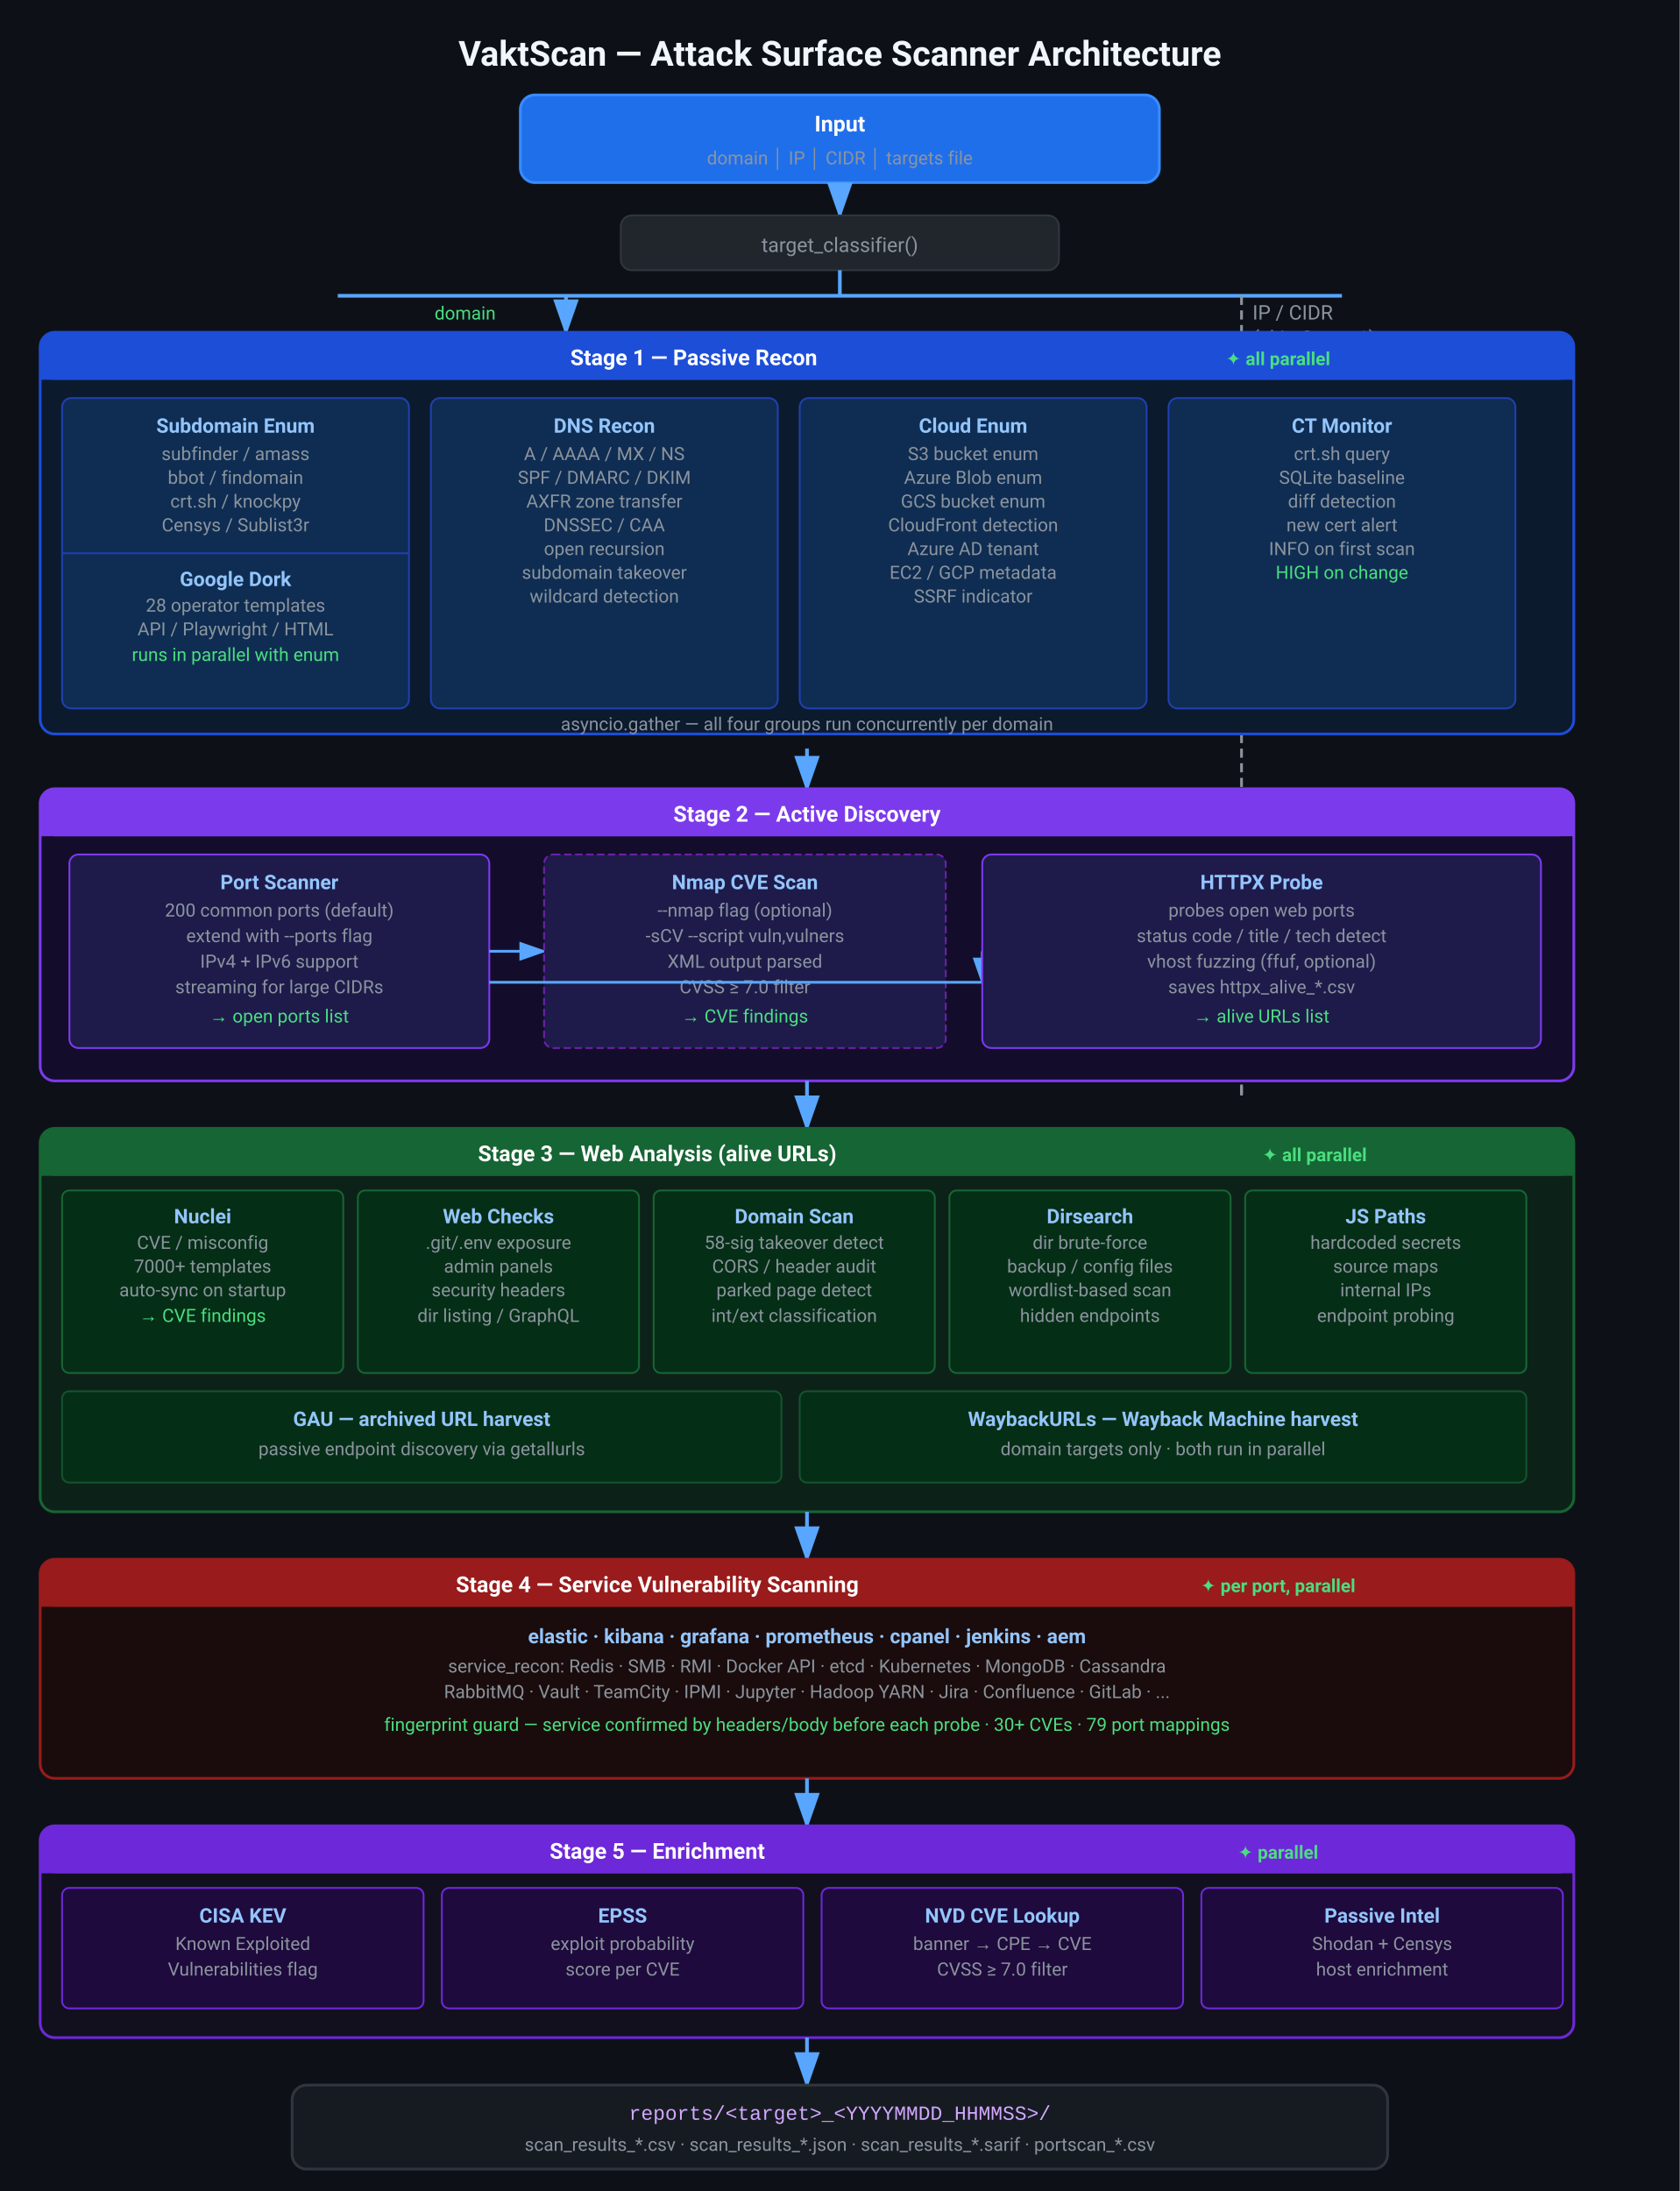
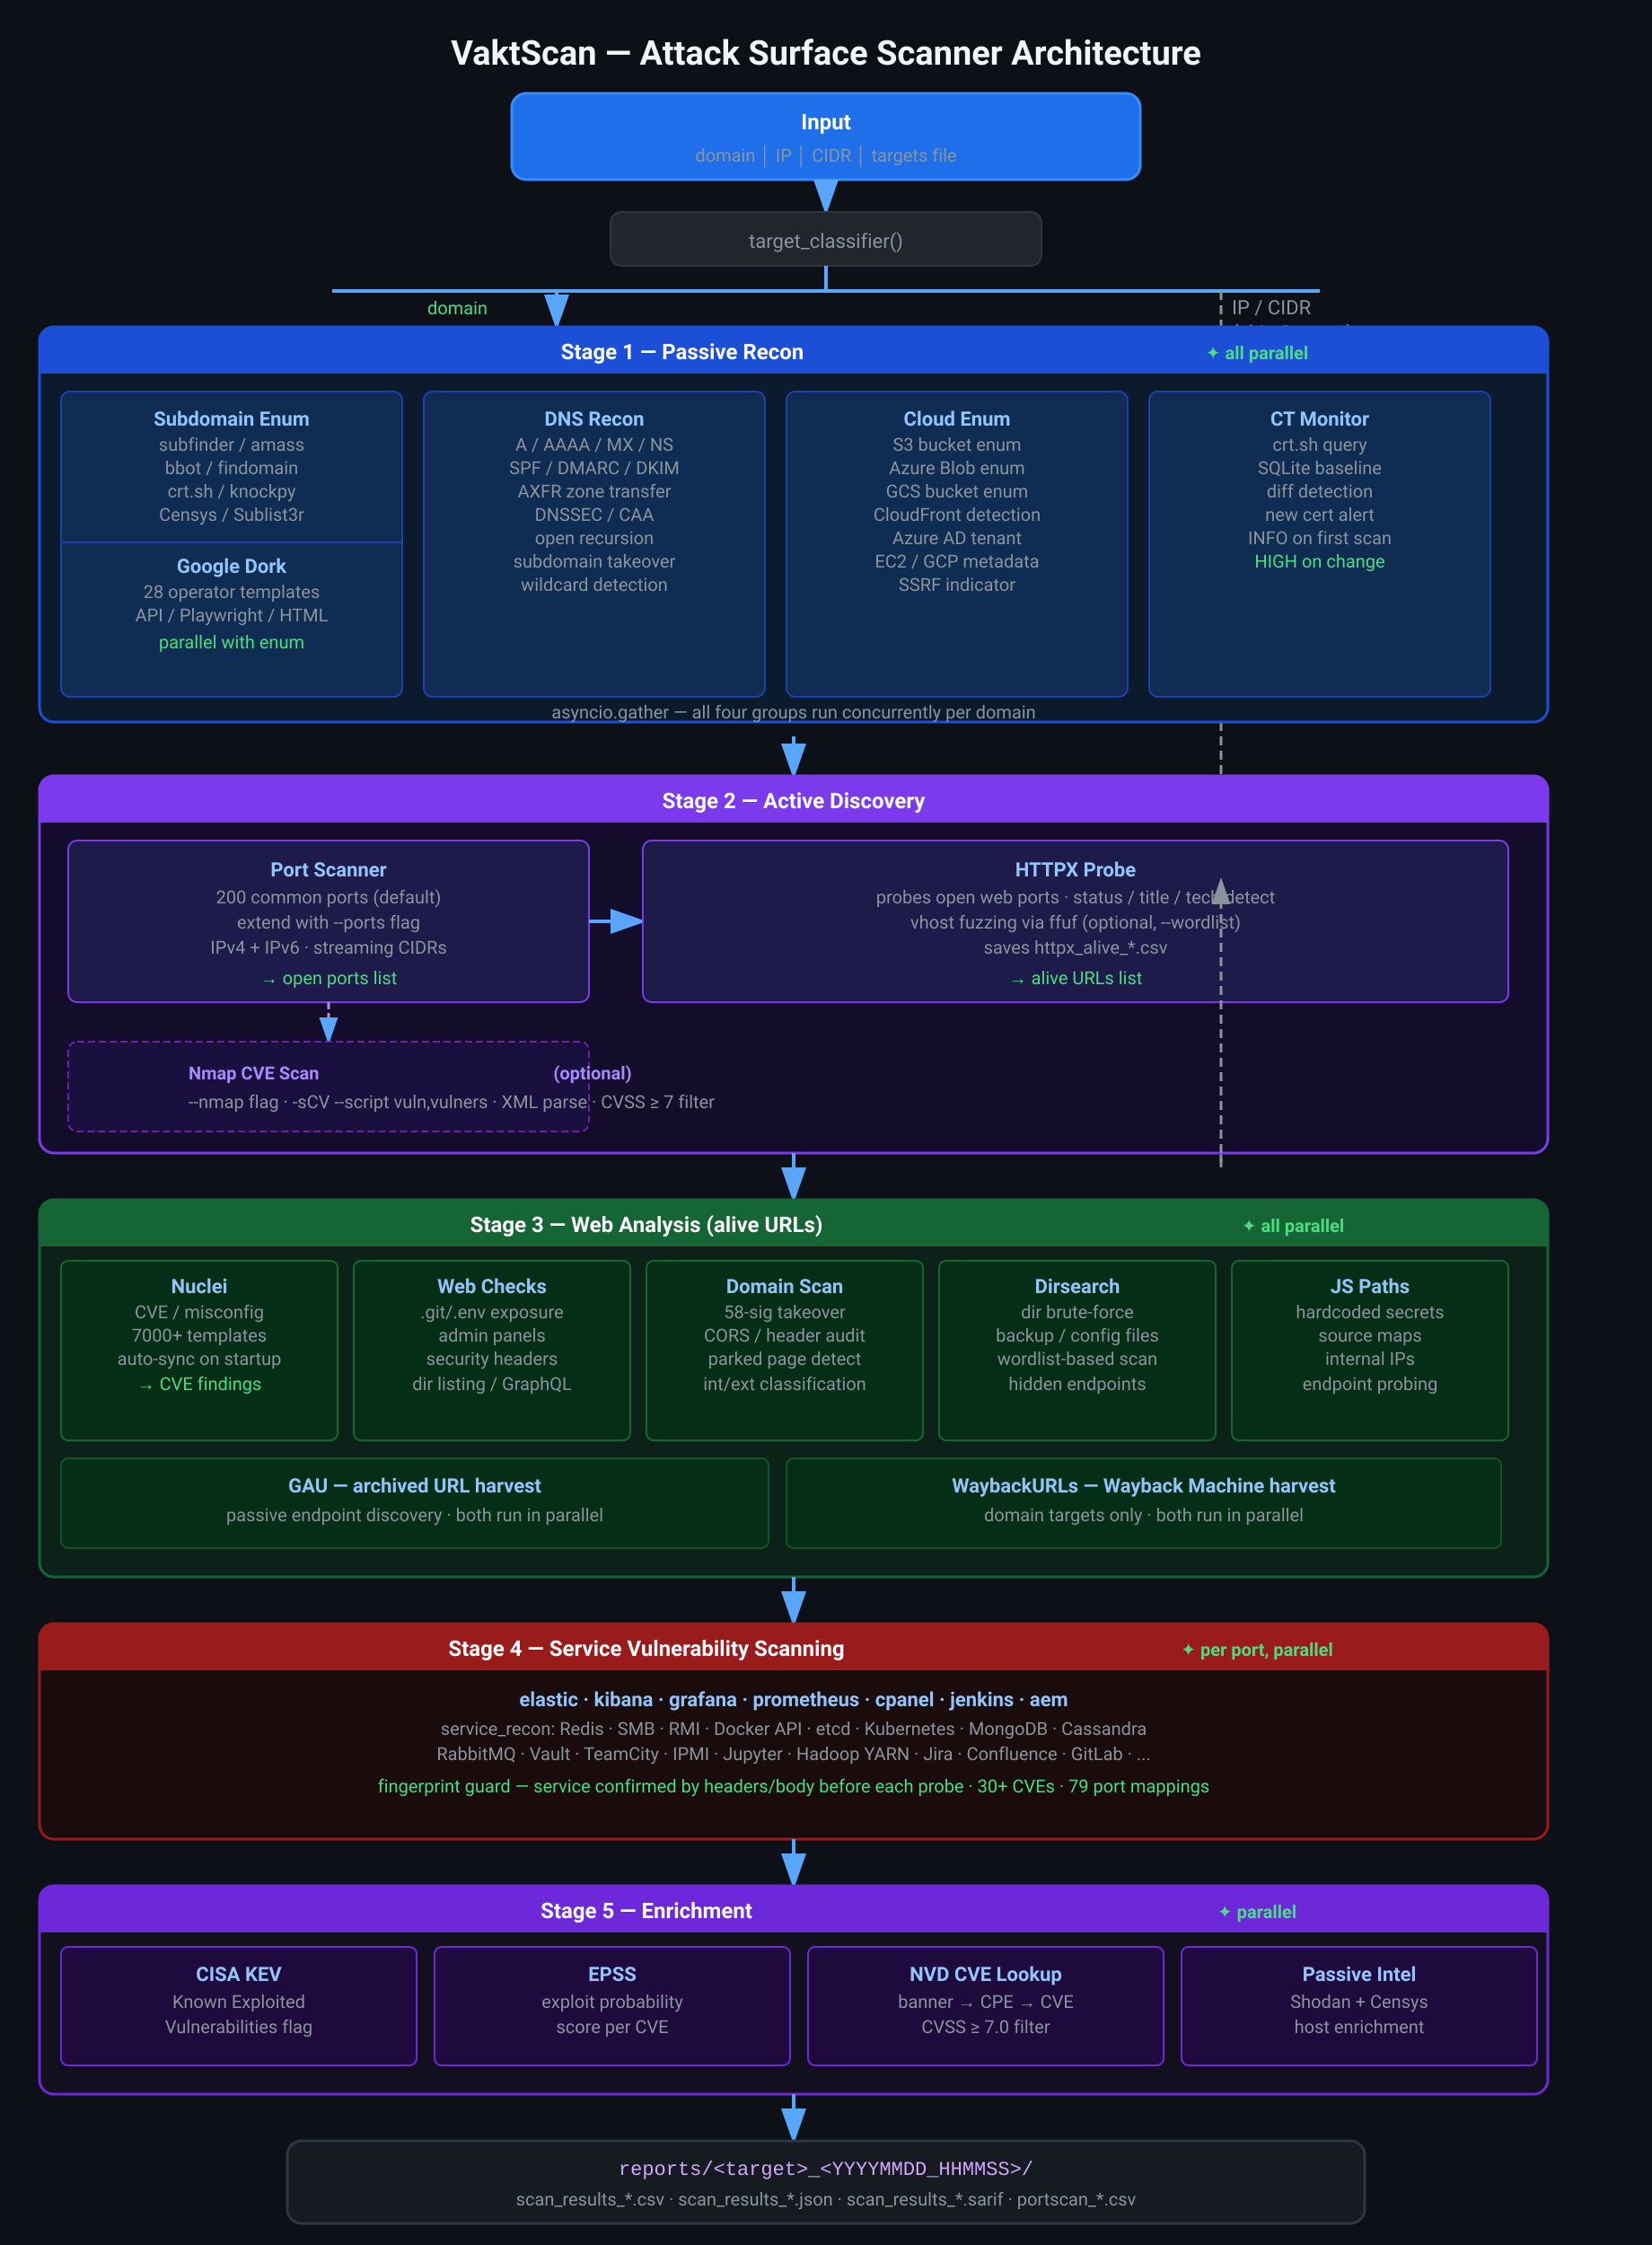
- <svg xmlns="http://www.w3.org/2000/svg" viewBox="0 0 920 1200" width="920" height="1200">
+ <svg xmlns="http://www.w3.org/2000/svg" viewBox="0 0 920 1250" width="920" height="1250">
  <defs>
    <marker id="arr" markerWidth="10" markerHeight="7" refX="9" refY="3.5" orient="auto">
      <polygon points="0 0, 10 3.5, 0 7" fill="#58a6ff" />
    </marker>
    <marker id="arr-dim" markerWidth="10" markerHeight="7" refX="9" refY="3.5" orient="auto">
      <polygon points="0 0, 10 3.5, 0 7" fill="#8b949e" />
    </marker>
    <style>
      text { font-family: 'Segoe UI', Roboto, Arial, sans-serif; }
      .title  { font-size: 19px; font-weight: 700; fill: #f0f6fc; }
      .sh     { font-size: 12px; font-weight: 700; fill: #ffffff; }
      .sm     { font-size: 11px; font-weight: 600; fill: #93c5fd; }
      .sd     { font-size: 10px; fill: #8b949e; }
      .sdc    { font-size: 10px; fill: #4ade80; }
      .lbl    { font-size: 11px; fill: #8b949e; }
      .badge  { font-size: 10px; font-weight: 700; fill: #4ade80; }
+       .opt    { font-size: 10px; font-weight: 600; fill: #a78bfa; }
      .out    { font-size: 11px; fill: #d2a8ff; font-family: 'Courier New', monospace; }
    </style>
  </defs>
-   <rect width="920" height="1200" fill="#0d1117" />
+   <rect width="920" height="1250" fill="#0d1117" />
  <text x="460" y="36" text-anchor="middle" class="title">VaktScan — Attack Surface Scanner Architecture</text>
  <rect x="285" y="52" width="350" height="48" rx="8" fill="#1f6feb" stroke="#388bfd" stroke-width="1.5" />
  <text x="460" y="72" text-anchor="middle" class="sh">Input</text>
  <text x="460" y="90" text-anchor="middle" class="sd">domain  │  IP  │  CIDR  │  targets file</text>
  <line x1="460" y1="100" x2="460" y2="118" stroke="#58a6ff" stroke-width="2" marker-end="url(#arr)" />
  <rect x="340" y="118" width="240" height="30" rx="6" fill="#21262d" stroke="#30363d" stroke-width="1" />
  <text x="460" y="138" text-anchor="middle" class="lbl">target_classifier()</text>
  <line x1="460" y1="148" x2="460" y2="162" stroke="#58a6ff" stroke-width="2" />
  <line x1="185" y1="162" x2="735" y2="162" stroke="#58a6ff" stroke-width="2" />
  <line x1="310" y1="162" x2="310" y2="182" stroke="#58a6ff" stroke-width="2" marker-end="url(#arr)" />
  <text x="238" y="175" class="sdc">domain</text>
-   <line x1="680" y1="162" x2="680" y2="600" stroke="#8b949e" stroke-width="1.5" stroke-dasharray="5,3" />
+   <line x1="680" y1="162" x2="680" y2="650" stroke="#8b949e" stroke-width="1.5" stroke-dasharray="5,3" />
  <text x="686" y="175" class="lbl">IP / CIDR</text>
  <text x="686" y="189" class="lbl">(skip Stage 1)</text>
  <rect x="22" y="182" width="840" height="220" rx="8" fill="#0c1a2e" stroke="#1d4ed8" stroke-width="1.5" />
  <rect x="22" y="182" width="840" height="26" rx="8" fill="#1d4ed8" />
  <rect x="22" y="196" width="840" height="12" fill="#1d4ed8" />
  <text x="380" y="200" text-anchor="middle" class="sh">Stage 1 — Passive Recon</text>
  <text x="700" y="200" text-anchor="middle" class="badge">✦ all parallel</text>
  <rect x="34" y="218" width="190" height="170" rx="5" fill="#0f2d52" stroke="#1e40af" stroke-width="1" />
  <text x="129" y="237" text-anchor="middle" class="sm">Subdomain Enum</text>
-   <text x="129" y="252" text-anchor="middle" class="sd">subfinder / amass</text>
-   <text x="129" y="265" text-anchor="middle" class="sd">bbot / findomain</text>
-   <text x="129" y="278" text-anchor="middle" class="sd">crt.sh / knockpy</text>
-   <text x="129" y="291" text-anchor="middle" class="sd">Censys / Sublist3r</text>
-   <line x1="34" y1="303" x2="224" y2="303" stroke="#1e40af" stroke-width="1" />
-   <text x="129" y="321" text-anchor="middle" class="sm">Google Dork</text>
-   <text x="129" y="335" text-anchor="middle" class="sd">28 operator templates</text>
-   <text x="129" y="348" text-anchor="middle" class="sd">API / Playwright / HTML</text>
-   <text x="129" y="362" text-anchor="middle" class="sdc">runs in parallel with enum</text>
+   <text x="129" y="251" text-anchor="middle" class="sd">subfinder / amass</text>
+   <text x="129" y="264" text-anchor="middle" class="sd">bbot / findomain</text>
+   <text x="129" y="277" text-anchor="middle" class="sd">crt.sh / knockpy</text>
+   <text x="129" y="290" text-anchor="middle" class="sd">Censys / Sublist3r</text>
+   <line x1="34" y1="302" x2="224" y2="302" stroke="#1e40af" stroke-width="1" />
+   <text x="129" y="319" text-anchor="middle" class="sm">Google Dork</text>
+   <text x="129" y="333" text-anchor="middle" class="sd">28 operator templates</text>
+   <text x="129" y="346" text-anchor="middle" class="sd">API / Playwright / HTML</text>
+   <text x="129" y="361" text-anchor="middle" class="sdc">parallel with enum</text>
  <rect x="236" y="218" width="190" height="170" rx="5" fill="#0f2d52" stroke="#1e40af" stroke-width="1" />
  <text x="331" y="237" text-anchor="middle" class="sm">DNS Recon</text>
-   <text x="331" y="252" text-anchor="middle" class="sd">A / AAAA / MX / NS</text>
-   <text x="331" y="265" text-anchor="middle" class="sd">SPF / DMARC / DKIM</text>
-   <text x="331" y="278" text-anchor="middle" class="sd">AXFR zone transfer</text>
-   <text x="331" y="291" text-anchor="middle" class="sd">DNSSEC / CAA</text>
-   <text x="331" y="304" text-anchor="middle" class="sd">open recursion</text>
-   <text x="331" y="317" text-anchor="middle" class="sd">subdomain takeover</text>
-   <text x="331" y="330" text-anchor="middle" class="sd">wildcard detection</text>
+   <text x="331" y="251" text-anchor="middle" class="sd">A / AAAA / MX / NS</text>
+   <text x="331" y="264" text-anchor="middle" class="sd">SPF / DMARC / DKIM</text>
+   <text x="331" y="277" text-anchor="middle" class="sd">AXFR zone transfer</text>
+   <text x="331" y="290" text-anchor="middle" class="sd">DNSSEC / CAA</text>
+   <text x="331" y="303" text-anchor="middle" class="sd">open recursion</text>
+   <text x="331" y="316" text-anchor="middle" class="sd">subdomain takeover</text>
+   <text x="331" y="329" text-anchor="middle" class="sd">wildcard detection</text>
  <rect x="438" y="218" width="190" height="170" rx="5" fill="#0f2d52" stroke="#1e40af" stroke-width="1" />
  <text x="533" y="237" text-anchor="middle" class="sm">Cloud Enum</text>
-   <text x="533" y="252" text-anchor="middle" class="sd">S3 bucket enum</text>
-   <text x="533" y="265" text-anchor="middle" class="sd">Azure Blob enum</text>
-   <text x="533" y="278" text-anchor="middle" class="sd">GCS bucket enum</text>
-   <text x="533" y="291" text-anchor="middle" class="sd">CloudFront detection</text>
-   <text x="533" y="304" text-anchor="middle" class="sd">Azure AD tenant</text>
-   <text x="533" y="317" text-anchor="middle" class="sd">EC2 / GCP metadata</text>
-   <text x="533" y="330" text-anchor="middle" class="sd">SSRF indicator</text>
+   <text x="533" y="251" text-anchor="middle" class="sd">S3 bucket enum</text>
+   <text x="533" y="264" text-anchor="middle" class="sd">Azure Blob enum</text>
+   <text x="533" y="277" text-anchor="middle" class="sd">GCS bucket enum</text>
+   <text x="533" y="290" text-anchor="middle" class="sd">CloudFront detection</text>
+   <text x="533" y="303" text-anchor="middle" class="sd">Azure AD tenant</text>
+   <text x="533" y="316" text-anchor="middle" class="sd">EC2 / GCP metadata</text>
+   <text x="533" y="329" text-anchor="middle" class="sd">SSRF indicator</text>
  <rect x="640" y="218" width="190" height="170" rx="5" fill="#0f2d52" stroke="#1e40af" stroke-width="1" />
  <text x="735" y="237" text-anchor="middle" class="sm">CT Monitor</text>
-   <text x="735" y="252" text-anchor="middle" class="sd">crt.sh query</text>
-   <text x="735" y="265" text-anchor="middle" class="sd">SQLite baseline</text>
-   <text x="735" y="278" text-anchor="middle" class="sd">diff detection</text>
-   <text x="735" y="291" text-anchor="middle" class="sd">new cert alert</text>
-   <text x="735" y="304" text-anchor="middle" class="sd">INFO on first scan</text>
-   <text x="735" y="317" text-anchor="middle" class="sdc">HIGH on change</text>
+   <text x="735" y="251" text-anchor="middle" class="sd">crt.sh query</text>
+   <text x="735" y="264" text-anchor="middle" class="sd">SQLite baseline</text>
+   <text x="735" y="277" text-anchor="middle" class="sd">diff detection</text>
+   <text x="735" y="290" text-anchor="middle" class="sd">new cert alert</text>
+   <text x="735" y="303" text-anchor="middle" class="sd">INFO on first scan</text>
+   <text x="735" y="316" text-anchor="middle" class="sdc">HIGH on change</text>
  <text x="442" y="400" text-anchor="middle" class="sd">asyncio.gather — all four groups run concurrently per domain</text>
  <line x1="442" y1="410" x2="442" y2="432" stroke="#58a6ff" stroke-width="2" marker-end="url(#arr)" />
-   <line x1="680" y1="600" x2="680" y2="442" stroke="#8b949e" stroke-width="1.5" stroke-dasharray="5,3" marker-end="url(#arr-dim)" />
-   <rect x="22" y="432" width="840" height="160" rx="8" fill="#130d2b" stroke="#7c3aed" stroke-width="1.5" />
+   <rect x="22" y="432" width="840" height="210" rx="8" fill="#130d2b" stroke="#7c3aed" stroke-width="1.5" />
  <rect x="22" y="432" width="840" height="26" rx="8" fill="#7c3aed" />
  <rect x="22" y="446" width="840" height="12" fill="#7c3aed" />
  <text x="442" y="450" text-anchor="middle" class="sh">Stage 2 — Active Discovery</text>
-   <rect x="38" y="468" width="230" height="106" rx="5" fill="#1e1b4b" stroke="#7c3aed" stroke-width="1" />
-   <text x="153" y="487" text-anchor="middle" class="sm">Port Scanner</text>
-   <text x="153" y="502" text-anchor="middle" class="sd">200 common ports (default)</text>
-   <text x="153" y="516" text-anchor="middle" class="sd">extend with --ports flag</text>
-   <text x="153" y="530" text-anchor="middle" class="sd">IPv4 + IPv6 support</text>
-   <text x="153" y="544" text-anchor="middle" class="sd">streaming for large CIDRs</text>
-   <text x="153" y="560" text-anchor="middle" class="sdc">→ open ports list</text>
-   <line x1="268" y1="521" x2="298" y2="521" stroke="#58a6ff" stroke-width="1.5" marker-end="url(#arr)" />
-   <rect x="298" y="468" width="220" height="106" rx="5" fill="#1e1b4b" stroke="#6b21a8" stroke-width="1" stroke-dasharray="4,2" />
-   <text x="408" y="487" text-anchor="middle" class="sm">Nmap CVE Scan</text>
-   <text x="408" y="502" text-anchor="middle" class="sd">--nmap flag (optional)</text>
-   <text x="408" y="516" text-anchor="middle" class="sd">-sCV --script vuln,vulners</text>
-   <text x="408" y="530" text-anchor="middle" class="sd">XML output parsed</text>
-   <text x="408" y="544" text-anchor="middle" class="sd">CVSS ≥ 7.0 filter</text>
-   <text x="408" y="560" text-anchor="middle" class="sdc">→ CVE findings</text>
-   <line x1="268" y1="538" x2="538" y2="538" stroke="#58a6ff" stroke-width="1.5" />
-   <line x1="538" y1="521" x2="538" y2="538" stroke="#58a6ff" stroke-width="1.5" marker-end="url(#arr)" />
-   <rect x="538" y="468" width="306" height="106" rx="5" fill="#1e1b4b" stroke="#7c3aed" stroke-width="1" />
-   <text x="691" y="487" text-anchor="middle" class="sm">HTTPX Probe</text>
-   <text x="691" y="502" text-anchor="middle" class="sd">probes open web ports</text>
-   <text x="691" y="516" text-anchor="middle" class="sd">status code / title / tech detect</text>
-   <text x="691" y="530" text-anchor="middle" class="sd">vhost fuzzing (ffuf, optional)</text>
-   <text x="691" y="544" text-anchor="middle" class="sd">saves httpx_alive_*.csv</text>
-   <text x="691" y="560" text-anchor="middle" class="sdc">→ alive URLs list</text>
-   <line x1="442" y1="592" x2="442" y2="618" stroke="#58a6ff" stroke-width="2" marker-end="url(#arr)" />
-   <rect x="22" y="618" width="840" height="210" rx="8" fill="#0c2218" stroke="#166534" stroke-width="1.5" />
-   <rect x="22" y="618" width="840" height="26" rx="8" fill="#166534" />
-   <rect x="22" y="632" width="840" height="12" fill="#166534" />
-   <text x="360" y="636" text-anchor="middle" class="sh">Stage 3 — Web Analysis (alive URLs)</text>
-   <text x="720" y="636" text-anchor="middle" class="badge">✦ all parallel</text>
-   <rect x="34" y="652" width="154" height="100" rx="4" fill="#052e16" stroke="#166534" stroke-width="1" />
-   <text x="111" y="670" text-anchor="middle" class="sm">Nuclei</text>
-   <text x="111" y="684" text-anchor="middle" class="sd">CVE / misconfig</text>
-   <text x="111" y="697" text-anchor="middle" class="sd">7000+ templates</text>
-   <text x="111" y="710" text-anchor="middle" class="sd">auto-sync on startup</text>
-   <text x="111" y="724" text-anchor="middle" class="sdc">→ CVE findings</text>
-   <rect x="196" y="652" width="154" height="100" rx="4" fill="#052e16" stroke="#166534" stroke-width="1" />
-   <text x="273" y="670" text-anchor="middle" class="sm">Web Checks</text>
-   <text x="273" y="684" text-anchor="middle" class="sd">.git/.env exposure</text>
-   <text x="273" y="697" text-anchor="middle" class="sd">admin panels</text>
-   <text x="273" y="710" text-anchor="middle" class="sd">security headers</text>
-   <text x="273" y="724" text-anchor="middle" class="sd">dir listing / GraphQL</text>
-   <rect x="358" y="652" width="154" height="100" rx="4" fill="#052e16" stroke="#166534" stroke-width="1" />
-   <text x="435" y="670" text-anchor="middle" class="sm">Domain Scan</text>
-   <text x="435" y="684" text-anchor="middle" class="sd">58-sig takeover detect</text>
-   <text x="435" y="697" text-anchor="middle" class="sd">CORS / header audit</text>
-   <text x="435" y="710" text-anchor="middle" class="sd">parked page detect</text>
-   <text x="435" y="724" text-anchor="middle" class="sd">int/ext classification</text>
-   <rect x="520" y="652" width="154" height="100" rx="4" fill="#052e16" stroke="#166534" stroke-width="1" />
-   <text x="597" y="670" text-anchor="middle" class="sm">Dirsearch</text>
-   <text x="597" y="684" text-anchor="middle" class="sd">dir brute-force</text>
-   <text x="597" y="697" text-anchor="middle" class="sd">backup / config files</text>
-   <text x="597" y="710" text-anchor="middle" class="sd">wordlist-based scan</text>
-   <text x="597" y="724" text-anchor="middle" class="sd">hidden endpoints</text>
-   <rect x="682" y="652" width="154" height="100" rx="4" fill="#052e16" stroke="#166534" stroke-width="1" />
-   <text x="759" y="670" text-anchor="middle" class="sm">JS Paths</text>
-   <text x="759" y="684" text-anchor="middle" class="sd">hardcoded secrets</text>
-   <text x="759" y="697" text-anchor="middle" class="sd">source maps</text>
-   <text x="759" y="710" text-anchor="middle" class="sd">internal IPs</text>
-   <text x="759" y="724" text-anchor="middle" class="sd">endpoint probing</text>
-   <rect x="34" y="762" width="394" height="50" rx="4" fill="#052e16" stroke="#14532d" stroke-width="1" />
-   <text x="231" y="781" text-anchor="middle" class="sm">GAU — archived URL harvest</text>
-   <text x="231" y="797" text-anchor="middle" class="sd">passive endpoint discovery via getallurls</text>
-   <rect x="438" y="762" width="398" height="50" rx="4" fill="#052e16" stroke="#14532d" stroke-width="1" />
-   <text x="637" y="781" text-anchor="middle" class="sm">WaybackURLs — Wayback Machine harvest</text>
-   <text x="637" y="797" text-anchor="middle" class="sd">domain targets only · both run in parallel</text>
-   <line x1="442" y1="828" x2="442" y2="854" stroke="#58a6ff" stroke-width="2" marker-end="url(#arr)" />
-   <rect x="22" y="854" width="840" height="120" rx="8" fill="#1a0c0c" stroke="#991b1b" stroke-width="1.5" />
-   <rect x="22" y="854" width="840" height="26" rx="8" fill="#991b1b" />
-   <rect x="22" y="868" width="840" height="12" fill="#991b1b" />
-   <text x="360" y="872" text-anchor="middle" class="sh">Stage 4 — Service Vulnerability Scanning</text>
-   <text x="700" y="872" text-anchor="middle" class="badge">✦ per port, parallel</text>
-   <text x="442" y="900" text-anchor="middle" class="sm">elastic · kibana · grafana · prometheus · cpanel · jenkins · aem</text>
-   <text x="442" y="916" text-anchor="middle" class="sd">service_recon: Redis · SMB · RMI · Docker API · etcd · Kubernetes · MongoDB · Cassandra</text>
-   <text x="442" y="930" text-anchor="middle" class="sd">RabbitMQ · Vault · TeamCity · IPMI · Jupyter · Hadoop YARN · Jira · Confluence · GitLab · ...</text>
-   <text x="442" y="948" text-anchor="middle" class="sdc">fingerprint guard — service confirmed by headers/body before each probe · 30+ CVEs · 79 port mappings</text>
-   <line x1="442" y1="974" x2="442" y2="1000" stroke="#58a6ff" stroke-width="2" marker-end="url(#arr)" />
-   <rect x="22" y="1000" width="840" height="116" rx="8" fill="#12101e" stroke="#6d28d9" stroke-width="1.5" />
-   <rect x="22" y="1000" width="840" height="26" rx="8" fill="#6d28d9" />
-   <rect x="22" y="1014" width="840" height="12" fill="#6d28d9" />
-   <text x="360" y="1018" text-anchor="middle" class="sh">Stage 5 — Enrichment</text>
-   <text x="700" y="1018" text-anchor="middle" class="badge">✦ parallel</text>
-   <rect x="34" y="1034" width="198" height="66" rx="4" fill="#1e0a3c" stroke="#6d28d9" stroke-width="1" />
-   <text x="133" y="1053" text-anchor="middle" class="sm">CISA KEV</text>
-   <text x="133" y="1068" text-anchor="middle" class="sd">Known Exploited</text>
-   <text x="133" y="1082" text-anchor="middle" class="sd">Vulnerabilities flag</text>
-   <rect x="242" y="1034" width="198" height="66" rx="4" fill="#1e0a3c" stroke="#6d28d9" stroke-width="1" />
-   <text x="341" y="1053" text-anchor="middle" class="sm">EPSS</text>
-   <text x="341" y="1068" text-anchor="middle" class="sd">exploit probability</text>
-   <text x="341" y="1082" text-anchor="middle" class="sd">score per CVE</text>
-   <rect x="450" y="1034" width="198" height="66" rx="4" fill="#1e0a3c" stroke="#6d28d9" stroke-width="1" />
-   <text x="549" y="1053" text-anchor="middle" class="sm">NVD CVE Lookup</text>
-   <text x="549" y="1068" text-anchor="middle" class="sd">banner → CPE → CVE</text>
-   <text x="549" y="1082" text-anchor="middle" class="sd">CVSS ≥ 7.0 filter</text>
-   <rect x="658" y="1034" width="198" height="66" rx="4" fill="#1e0a3c" stroke="#6d28d9" stroke-width="1" />
-   <text x="757" y="1053" text-anchor="middle" class="sm">Passive Intel</text>
-   <text x="757" y="1068" text-anchor="middle" class="sd">Shodan + Censys</text>
-   <text x="757" y="1082" text-anchor="middle" class="sd">host enrichment</text>
-   <line x1="442" y1="1116" x2="442" y2="1142" stroke="#58a6ff" stroke-width="2" marker-end="url(#arr)" />
-   <rect x="160" y="1142" width="600" height="46" rx="8" fill="#161b22" stroke="#30363d" stroke-width="1.5" />
-   <text x="460" y="1161" text-anchor="middle" class="out">reports/&lt;target&gt;_&lt;YYYYMMDD_HHMMSS&gt;/</text>
-   <text x="460" y="1178" text-anchor="middle" class="sd">scan_results_*.csv  ·  scan_results_*.json  ·  scan_results_*.sarif  ·  portscan_*.csv</text>
+   <rect x="38" y="468" width="290" height="90" rx="5" fill="#1e1b4b" stroke="#7c3aed" stroke-width="1" />
+   <text x="183" y="488" text-anchor="middle" class="sm">Port Scanner</text>
+   <text x="183" y="503" text-anchor="middle" class="sd">200 common ports (default)</text>
+   <text x="183" y="517" text-anchor="middle" class="sd">extend with --ports flag</text>
+   <text x="183" y="531" text-anchor="middle" class="sd">IPv4 + IPv6 · streaming CIDRs</text>
+   <text x="183" y="548" text-anchor="middle" class="sdc">→ open ports list</text>
+   <line x1="328" y1="513" x2="358" y2="513" stroke="#58a6ff" stroke-width="2" marker-end="url(#arr)" />
+   <rect x="358" y="468" width="482" height="90" rx="5" fill="#1e1b4b" stroke="#7c3aed" stroke-width="1" />
+   <text x="599" y="488" text-anchor="middle" class="sm">HTTPX Probe</text>
+   <text x="599" y="503" text-anchor="middle" class="sd">probes open web ports · status / title / tech detect</text>
+   <text x="599" y="517" text-anchor="middle" class="sd">vhost fuzzing via ffuf (optional, --wordlist)</text>
+   <text x="599" y="531" text-anchor="middle" class="sd">saves httpx_alive_*.csv</text>
+   <text x="599" y="548" text-anchor="middle" class="sdc">→ alive URLs list</text>
+   <line x1="183" y1="558" x2="183" y2="580" stroke="#a78bfa" stroke-width="1.5" stroke-dasharray="4,2" marker-end="url(#arr)" />
+   <rect x="38" y="580" width="290" height="50" rx="5" fill="#1a1040" stroke="#6b21a8" stroke-width="1" stroke-dasharray="4,2" />
+   <text x="105" y="601" text-anchor="start" class="opt">Nmap CVE Scan</text>
+   <text x="105" y="617" text-anchor="start" class="sd">--nmap flag · -sCV --script vuln,vulners · XML parse · CVSS ≥ 7 filter</text>
+   <text x="330" y="601" text-anchor="middle" class="opt">(optional)</text>
+   <line x1="680" y1="650" x2="680" y2="490" stroke="#8b949e" stroke-width="1.5" stroke-dasharray="5,3" marker-end="url(#arr-dim)" />
+   <line x1="442" y1="642" x2="442" y2="668" stroke="#58a6ff" stroke-width="2" marker-end="url(#arr)" />
+   <rect x="22" y="668" width="840" height="210" rx="8" fill="#0c2218" stroke="#166534" stroke-width="1.5" />
+   <rect x="22" y="668" width="840" height="26" rx="8" fill="#166534" />
+   <rect x="22" y="682" width="840" height="12" fill="#166534" />
+   <text x="360" y="686" text-anchor="middle" class="sh">Stage 3 — Web Analysis (alive URLs)</text>
+   <text x="720" y="686" text-anchor="middle" class="badge">✦ all parallel</text>
+   <rect x="34" y="702" width="154" height="100" rx="4" fill="#052e16" stroke="#166534" stroke-width="1" />
+   <text x="111" y="720" text-anchor="middle" class="sm">Nuclei</text>
+   <text x="111" y="734" text-anchor="middle" class="sd">CVE / misconfig</text>
+   <text x="111" y="747" text-anchor="middle" class="sd">7000+ templates</text>
+   <text x="111" y="760" text-anchor="middle" class="sd">auto-sync on startup</text>
+   <text x="111" y="774" text-anchor="middle" class="sdc">→ CVE findings</text>
+   <rect x="197" y="702" width="154" height="100" rx="4" fill="#052e16" stroke="#166534" stroke-width="1" />
+   <text x="274" y="720" text-anchor="middle" class="sm">Web Checks</text>
+   <text x="274" y="734" text-anchor="middle" class="sd">.git/.env exposure</text>
+   <text x="274" y="747" text-anchor="middle" class="sd">admin panels</text>
+   <text x="274" y="760" text-anchor="middle" class="sd">security headers</text>
+   <text x="274" y="774" text-anchor="middle" class="sd">dir listing / GraphQL</text>
+   <rect x="360" y="702" width="154" height="100" rx="4" fill="#052e16" stroke="#166534" stroke-width="1" />
+   <text x="437" y="720" text-anchor="middle" class="sm">Domain Scan</text>
+   <text x="437" y="734" text-anchor="middle" class="sd">58-sig takeover</text>
+   <text x="437" y="747" text-anchor="middle" class="sd">CORS / header audit</text>
+   <text x="437" y="760" text-anchor="middle" class="sd">parked page detect</text>
+   <text x="437" y="774" text-anchor="middle" class="sd">int/ext classification</text>
+   <rect x="523" y="702" width="154" height="100" rx="4" fill="#052e16" stroke="#166534" stroke-width="1" />
+   <text x="600" y="720" text-anchor="middle" class="sm">Dirsearch</text>
+   <text x="600" y="734" text-anchor="middle" class="sd">dir brute-force</text>
+   <text x="600" y="747" text-anchor="middle" class="sd">backup / config files</text>
+   <text x="600" y="760" text-anchor="middle" class="sd">wordlist-based scan</text>
+   <text x="600" y="774" text-anchor="middle" class="sd">hidden endpoints</text>
+   <rect x="686" y="702" width="154" height="100" rx="4" fill="#052e16" stroke="#166534" stroke-width="1" />
+   <text x="763" y="720" text-anchor="middle" class="sm">JS Paths</text>
+   <text x="763" y="734" text-anchor="middle" class="sd">hardcoded secrets</text>
+   <text x="763" y="747" text-anchor="middle" class="sd">source maps</text>
+   <text x="763" y="760" text-anchor="middle" class="sd">internal IPs</text>
+   <text x="763" y="774" text-anchor="middle" class="sd">endpoint probing</text>
+   <rect x="34" y="812" width="394" height="50" rx="4" fill="#052e16" stroke="#14532d" stroke-width="1" />
+   <text x="231" y="831" text-anchor="middle" class="sm">GAU — archived URL harvest</text>
+   <text x="231" y="847" text-anchor="middle" class="sd">passive endpoint discovery · both run in parallel</text>
+   <rect x="438" y="812" width="398" height="50" rx="4" fill="#052e16" stroke="#14532d" stroke-width="1" />
+   <text x="637" y="831" text-anchor="middle" class="sm">WaybackURLs — Wayback Machine harvest</text>
+   <text x="637" y="847" text-anchor="middle" class="sd">domain targets only · both run in parallel</text>
+   <line x1="442" y1="878" x2="442" y2="904" stroke="#58a6ff" stroke-width="2" marker-end="url(#arr)" />
+   <rect x="22" y="904" width="840" height="120" rx="8" fill="#1a0c0c" stroke="#991b1b" stroke-width="1.5" />
+   <rect x="22" y="904" width="840" height="26" rx="8" fill="#991b1b" />
+   <rect x="22" y="918" width="840" height="12" fill="#991b1b" />
+   <text x="360" y="922" text-anchor="middle" class="sh">Stage 4 — Service Vulnerability Scanning</text>
+   <text x="700" y="922" text-anchor="middle" class="badge">✦ per port, parallel</text>
+   <text x="442" y="950" text-anchor="middle" class="sm">elastic · kibana · grafana · prometheus · cpanel · jenkins · aem</text>
+   <text x="442" y="966" text-anchor="middle" class="sd">service_recon: Redis · SMB · RMI · Docker API · etcd · Kubernetes · MongoDB · Cassandra</text>
+   <text x="442" y="980" text-anchor="middle" class="sd">RabbitMQ · Vault · TeamCity · IPMI · Jupyter · Hadoop YARN · Jira · Confluence · GitLab · ...</text>
+   <text x="442" y="998" text-anchor="middle" class="sdc">fingerprint guard — service confirmed by headers/body before each probe · 30+ CVEs · 79 port mappings</text>
+   <line x1="442" y1="1024" x2="442" y2="1050" stroke="#58a6ff" stroke-width="2" marker-end="url(#arr)" />
+   <rect x="22" y="1050" width="840" height="116" rx="8" fill="#12101e" stroke="#6d28d9" stroke-width="1.5" />
+   <rect x="22" y="1050" width="840" height="26" rx="8" fill="#6d28d9" />
+   <rect x="22" y="1064" width="840" height="12" fill="#6d28d9" />
+   <text x="360" y="1068" text-anchor="middle" class="sh">Stage 5 — Enrichment</text>
+   <text x="700" y="1068" text-anchor="middle" class="badge">✦ parallel</text>
+   <rect x="34" y="1084" width="198" height="66" rx="4" fill="#1e0a3c" stroke="#6d28d9" stroke-width="1" />
+   <text x="133" y="1103" text-anchor="middle" class="sm">CISA KEV</text>
+   <text x="133" y="1118" text-anchor="middle" class="sd">Known Exploited</text>
+   <text x="133" y="1132" text-anchor="middle" class="sd">Vulnerabilities flag</text>
+   <rect x="242" y="1084" width="198" height="66" rx="4" fill="#1e0a3c" stroke="#6d28d9" stroke-width="1" />
+   <text x="341" y="1103" text-anchor="middle" class="sm">EPSS</text>
+   <text x="341" y="1118" text-anchor="middle" class="sd">exploit probability</text>
+   <text x="341" y="1132" text-anchor="middle" class="sd">score per CVE</text>
+   <rect x="450" y="1084" width="198" height="66" rx="4" fill="#1e0a3c" stroke="#6d28d9" stroke-width="1" />
+   <text x="549" y="1103" text-anchor="middle" class="sm">NVD CVE Lookup</text>
+   <text x="549" y="1118" text-anchor="middle" class="sd">banner → CPE → CVE</text>
+   <text x="549" y="1132" text-anchor="middle" class="sd">CVSS ≥ 7.0 filter</text>
+   <rect x="658" y="1084" width="198" height="66" rx="4" fill="#1e0a3c" stroke="#6d28d9" stroke-width="1" />
+   <text x="757" y="1103" text-anchor="middle" class="sm">Passive Intel</text>
+   <text x="757" y="1118" text-anchor="middle" class="sd">Shodan + Censys</text>
+   <text x="757" y="1132" text-anchor="middle" class="sd">host enrichment</text>
+   <line x1="442" y1="1166" x2="442" y2="1192" stroke="#58a6ff" stroke-width="2" marker-end="url(#arr)" />
+   <rect x="160" y="1192" width="600" height="46" rx="8" fill="#161b22" stroke="#30363d" stroke-width="1.5" />
+   <text x="460" y="1211" text-anchor="middle" class="out">reports/&lt;target&gt;_&lt;YYYYMMDD_HHMMSS&gt;/</text>
+   <text x="460" y="1228" text-anchor="middle" class="sd">scan_results_*.csv  ·  scan_results_*.json  ·  scan_results_*.sarif  ·  portscan_*.csv</text>
</svg>
